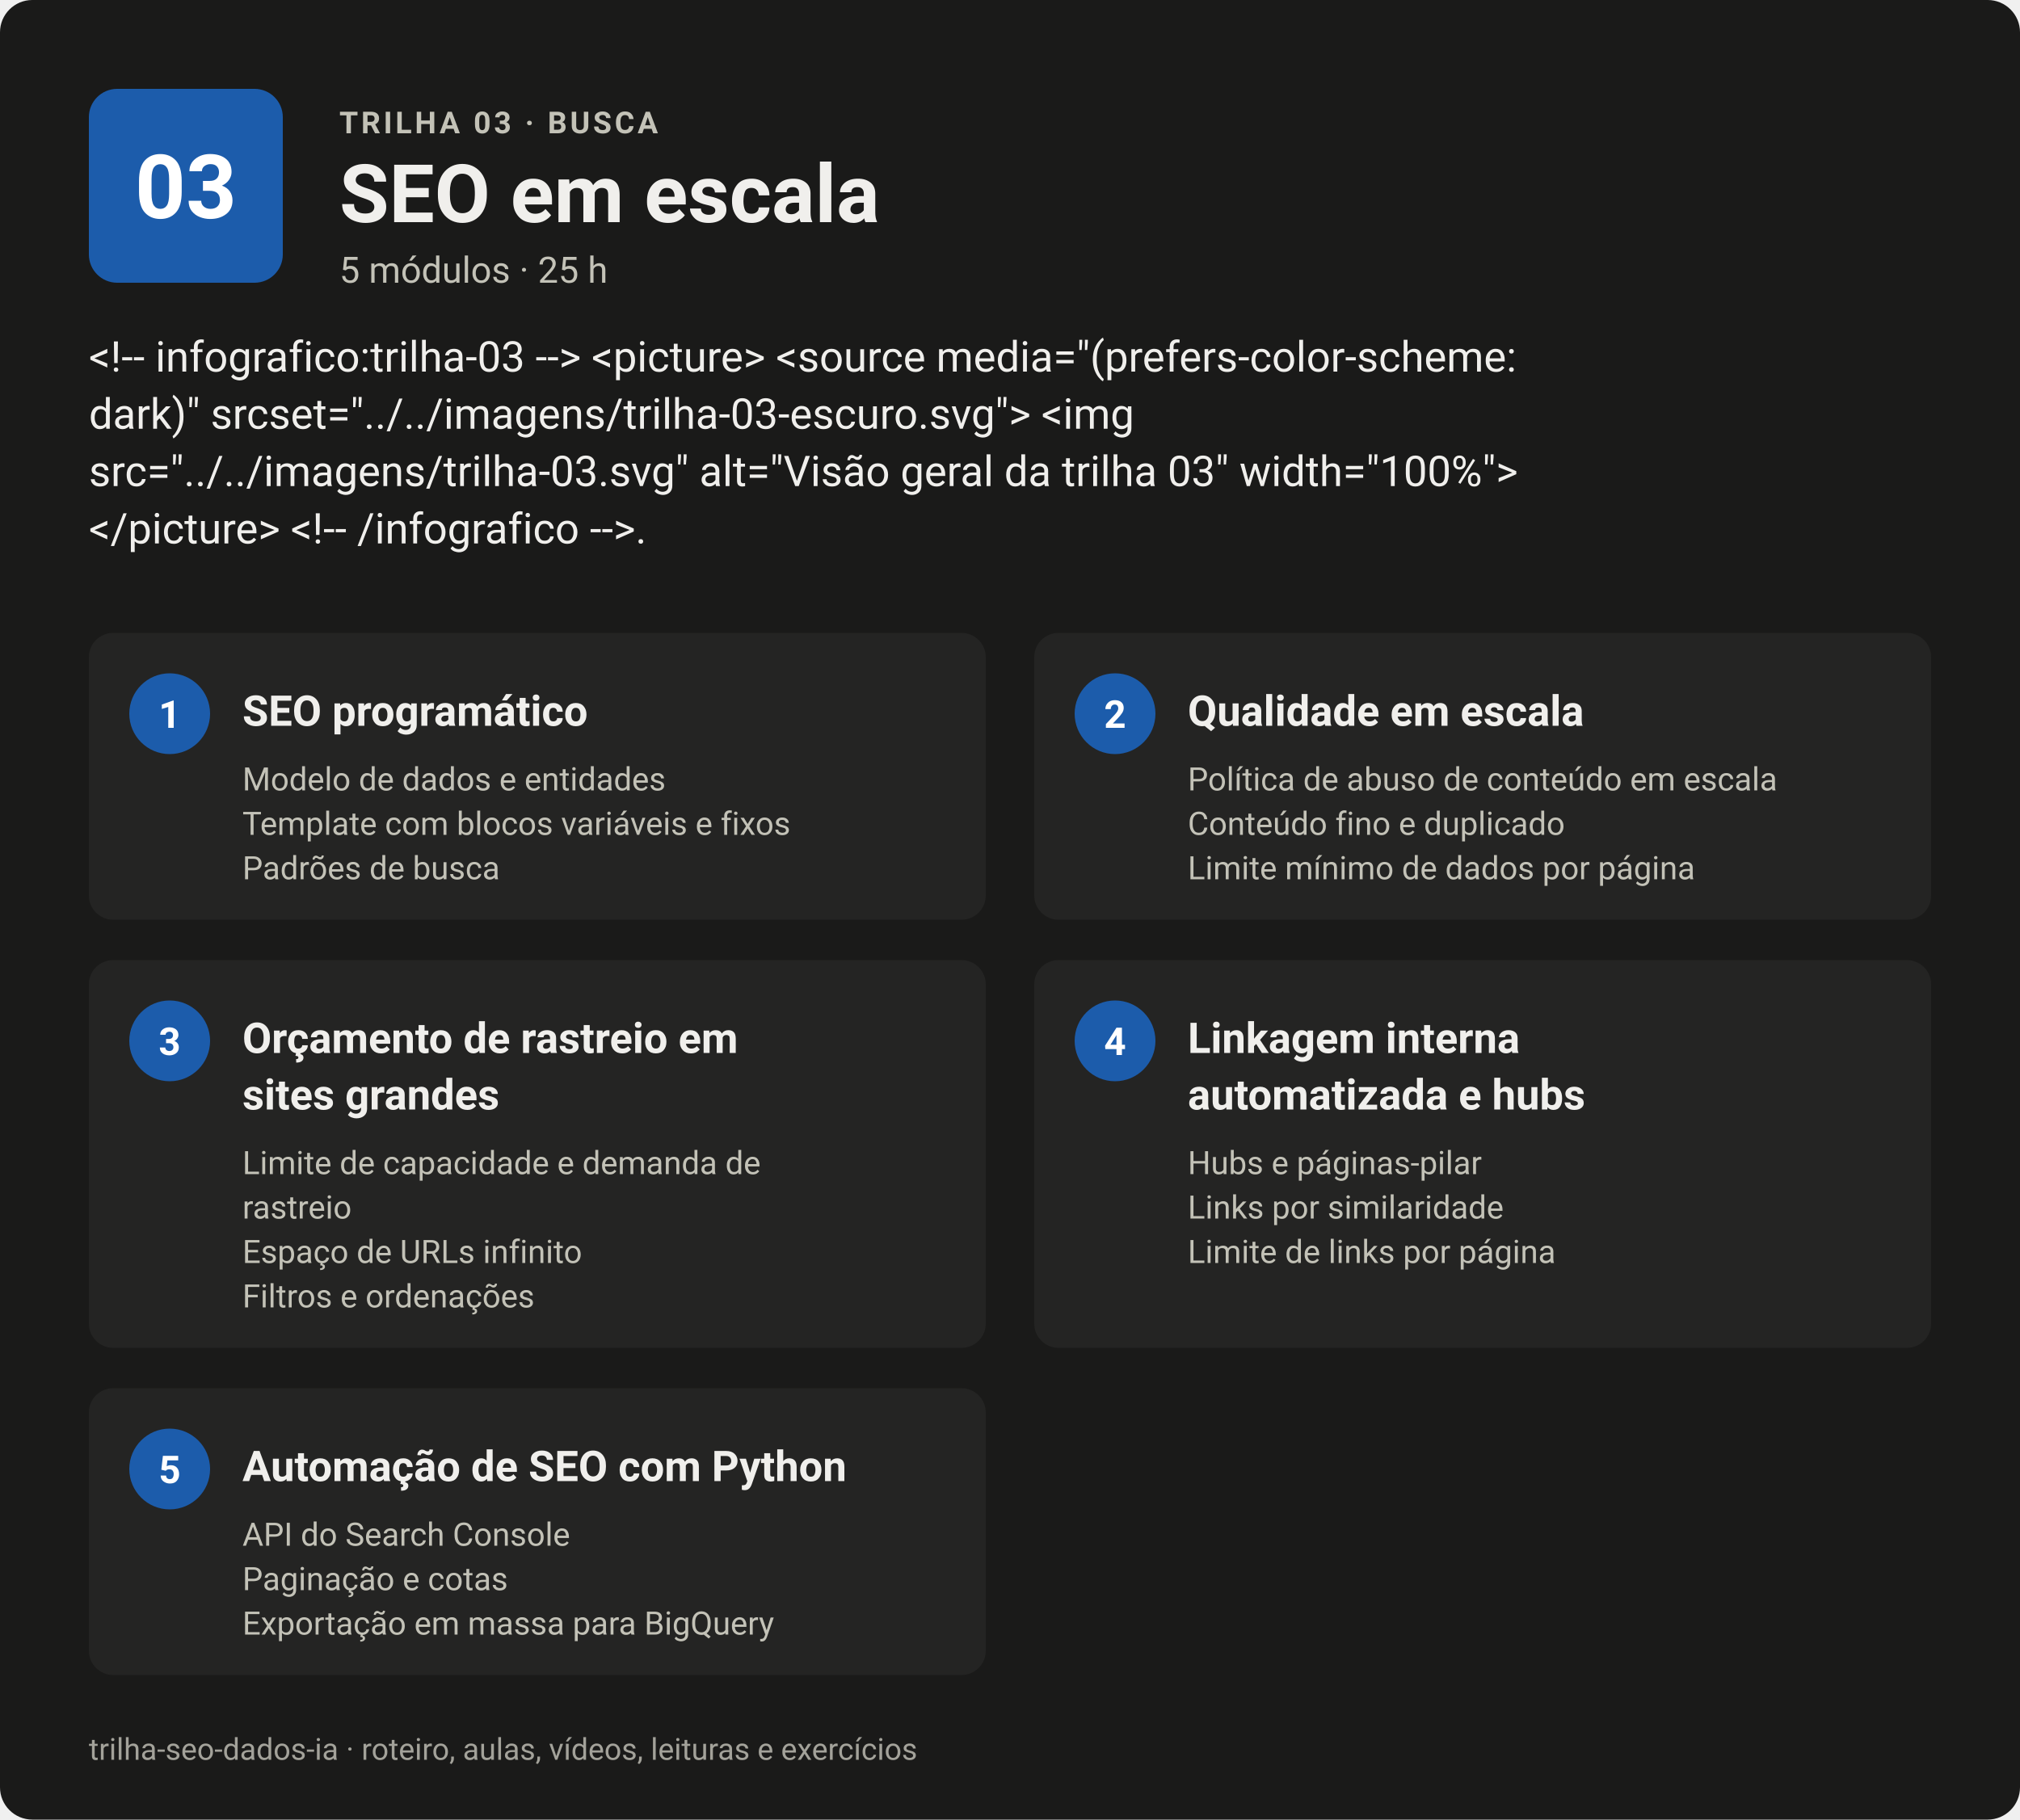
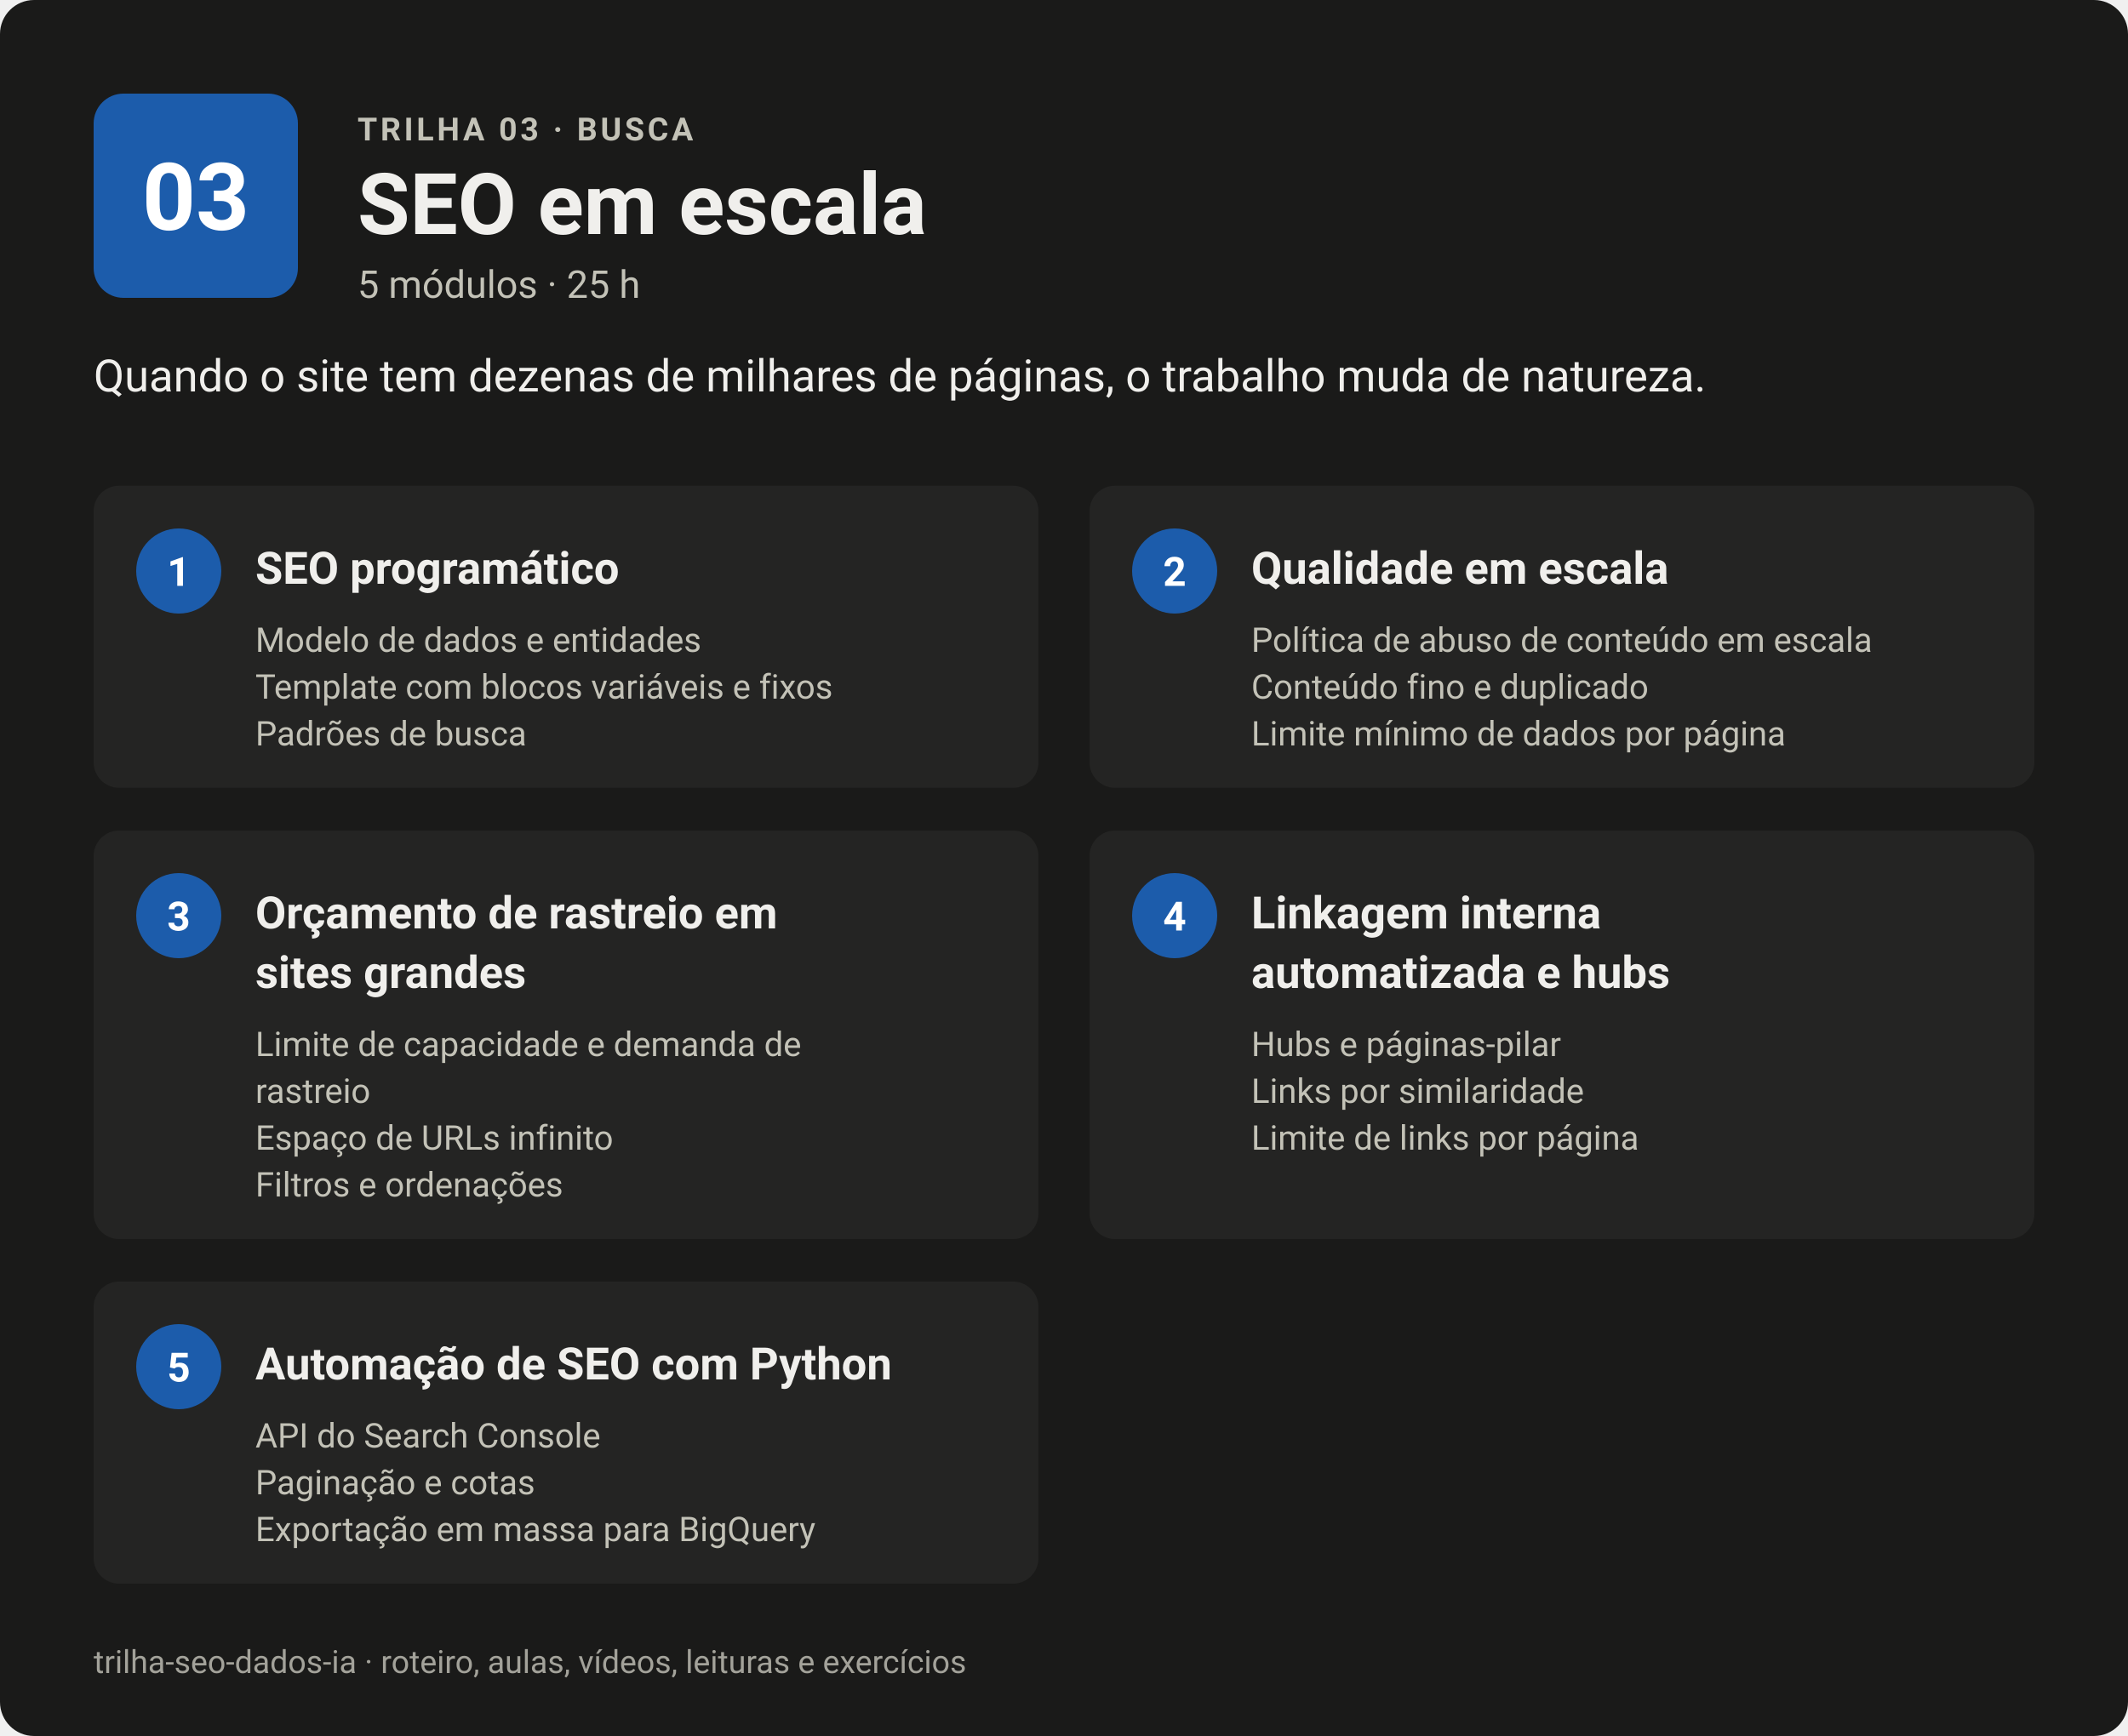
- <svg xmlns="http://www.w3.org/2000/svg" viewBox="0 0 1000 901" width="1000" height="901" role="img" aria-label="Trilha 03, SEO em escala. Visão geral dos módulos." font-family="-apple-system, BlinkMacSystemFont, 'Segoe UI', Roboto, Helvetica, Arial, sans-serif">
+ <svg xmlns="http://www.w3.org/2000/svg" viewBox="0 0 1000 816" width="1000" height="816" role="img" aria-label="Trilha 03, SEO em escala. Visão geral dos módulos." font-family="-apple-system, BlinkMacSystemFont, 'Segoe UI', Roboto, Helvetica, Arial, sans-serif">
  <defs>
    <marker id="seta" viewBox="0 0 10 10" refX="9" refY="5" markerWidth="8" markerHeight="8" orient="auto-start-reverse">
      <path d="M 0 0 L 10 5 L 0 10 z" fill="#a3a29a" />
    </marker>
  </defs>
  <rect width="100%" height="100%" rx="16" fill="#1a1a19" />
  <rect x="44.0" y="44.0" width="96.0" height="96.0" rx="14" fill="#1c5cab" />
  <text x="92.0" y="108.0" font-size="44" font-weight="700" fill="#ffffff" text-anchor="middle">03</text>
  <text x="168.0" y="66.0" font-size="15" font-weight="600" fill="#c3c2b7" text-anchor="start" letter-spacing="1.5">TRILHA 03 · BUSCA</text>
  <text x="168.0" y="110.0" font-size="40" font-weight="700" fill="#f0efec" text-anchor="start">SEO em escala</text>
  <text x="168.0" y="140.0" font-size="18" font-weight="400" fill="#c3c2b7" text-anchor="start">5 módulos · 25 h</text>
-   <text x="44.0" y="184.0" font-size="21" font-weight="400" fill="#f0efec" text-anchor="start">&lt;!-- infografico:trilha-03 --&gt; &lt;picture&gt; &lt;source media="(prefers-color-scheme:</text>
-   <text x="44.0" y="212.3" font-size="21" font-weight="400" fill="#f0efec" text-anchor="start">dark)" srcset="../../imagens/trilha-03-escuro.svg"&gt; &lt;img</text>
-   <text x="44.0" y="240.7" font-size="21" font-weight="400" fill="#f0efec" text-anchor="start">src="../../imagens/trilha-03.svg" alt="Visão geral da trilha 03" width="100%"&gt;</text>
-   <text x="44.0" y="269.1" font-size="21" font-weight="400" fill="#f0efec" text-anchor="start">&lt;/picture&gt; &lt;!-- /infografico --&gt;.</text>
-   <rect x="44.0" y="313.4" width="444.0" height="142.0" rx="12" fill="#242423" />
-   <circle cx="84.0" cy="353.4" r="20" fill="#1c5cab" />
-   <text x="84.0" y="360.4" font-size="19" font-weight="700" fill="#ffffff" text-anchor="middle">1</text>
-   <text x="120.0" y="359.4" font-size="21" font-weight="700" fill="#f0efec" text-anchor="start">SEO programático</text>
-   <text x="120.0" y="391.4" font-size="16" font-weight="400" fill="#c3c2b7" text-anchor="start">Modelo de dados e entidades</text>
-   <text x="120.0" y="413.4" font-size="16" font-weight="400" fill="#c3c2b7" text-anchor="start">Template com blocos variáveis e fixos</text>
-   <text x="120.0" y="435.4" font-size="16" font-weight="400" fill="#c3c2b7" text-anchor="start">Padrões de busca</text>
-   <rect x="512.0" y="313.4" width="444.0" height="142.0" rx="12" fill="#242423" />
-   <circle cx="552.0" cy="353.4" r="20" fill="#1c5cab" />
-   <text x="552.0" y="360.4" font-size="19" font-weight="700" fill="#ffffff" text-anchor="middle">2</text>
-   <text x="588.0" y="359.4" font-size="21" font-weight="700" fill="#f0efec" text-anchor="start">Qualidade em escala</text>
-   <text x="588.0" y="391.4" font-size="16" font-weight="400" fill="#c3c2b7" text-anchor="start">Política de abuso de conteúdo em escala</text>
-   <text x="588.0" y="413.4" font-size="16" font-weight="400" fill="#c3c2b7" text-anchor="start">Conteúdo fino e duplicado</text>
-   <text x="588.0" y="435.4" font-size="16" font-weight="400" fill="#c3c2b7" text-anchor="start">Limite mínimo de dados por página</text>
-   <rect x="44.0" y="475.4" width="444.0" height="192.0" rx="12" fill="#242423" />
-   <circle cx="84.0" cy="515.4" r="20" fill="#1c5cab" />
-   <text x="84.0" y="522.4" font-size="19" font-weight="700" fill="#ffffff" text-anchor="middle">3</text>
-   <text x="120.0" y="521.4" font-size="21" font-weight="700" fill="#f0efec" text-anchor="start">Orçamento de rastreio em</text>
-   <text x="120.0" y="549.4" font-size="21" font-weight="700" fill="#f0efec" text-anchor="start">sites grandes</text>
-   <text x="120.0" y="581.4" font-size="16" font-weight="400" fill="#c3c2b7" text-anchor="start">Limite de capacidade e demanda de</text>
-   <text x="120.0" y="603.4" font-size="16" font-weight="400" fill="#c3c2b7" text-anchor="start">rastreio</text>
-   <text x="120.0" y="625.4" font-size="16" font-weight="400" fill="#c3c2b7" text-anchor="start">Espaço de URLs infinito</text>
-   <text x="120.0" y="647.4" font-size="16" font-weight="400" fill="#c3c2b7" text-anchor="start">Filtros e ordenações</text>
-   <rect x="512.0" y="475.4" width="444.0" height="192.0" rx="12" fill="#242423" />
-   <circle cx="552.0" cy="515.4" r="20" fill="#1c5cab" />
-   <text x="552.0" y="522.4" font-size="19" font-weight="700" fill="#ffffff" text-anchor="middle">4</text>
-   <text x="588.0" y="521.4" font-size="21" font-weight="700" fill="#f0efec" text-anchor="start">Linkagem interna</text>
-   <text x="588.0" y="549.4" font-size="21" font-weight="700" fill="#f0efec" text-anchor="start">automatizada e hubs</text>
-   <text x="588.0" y="581.4" font-size="16" font-weight="400" fill="#c3c2b7" text-anchor="start">Hubs e páginas-pilar</text>
-   <text x="588.0" y="603.4" font-size="16" font-weight="400" fill="#c3c2b7" text-anchor="start">Links por similaridade</text>
-   <text x="588.0" y="625.4" font-size="16" font-weight="400" fill="#c3c2b7" text-anchor="start">Limite de links por página</text>
-   <rect x="44.0" y="687.4" width="444.0" height="142.0" rx="12" fill="#242423" />
-   <circle cx="84.0" cy="727.4" r="20" fill="#1c5cab" />
-   <text x="84.0" y="734.4" font-size="19" font-weight="700" fill="#ffffff" text-anchor="middle">5</text>
-   <text x="120.0" y="733.4" font-size="21" font-weight="700" fill="#f0efec" text-anchor="start">Automação de SEO com Python</text>
-   <text x="120.0" y="765.4" font-size="16" font-weight="400" fill="#c3c2b7" text-anchor="start">API do Search Console</text>
-   <text x="120.0" y="787.4" font-size="16" font-weight="400" fill="#c3c2b7" text-anchor="start">Paginação e cotas</text>
-   <text x="120.0" y="809.4" font-size="16" font-weight="400" fill="#c3c2b7" text-anchor="start">Exportação em massa para BigQuery</text>
-   <text x="44.0" y="871.4" font-size="15" font-weight="400" fill="#a3a29a" text-anchor="start">trilha-seo-dados-ia · roteiro, aulas, vídeos, leituras e exercícios</text>
+   <text x="44.0" y="184.0" font-size="21" font-weight="400" fill="#f0efec" text-anchor="start">Quando o site tem dezenas de milhares de páginas, o trabalho muda de natureza.</text>
+   <rect x="44.0" y="228.3" width="444.0" height="142.0" rx="12" fill="#242423" />
+   <circle cx="84.0" cy="268.4" r="20" fill="#1c5cab" />
+   <text x="84.0" y="275.4" font-size="19" font-weight="700" fill="#ffffff" text-anchor="middle">1</text>
+   <text x="120.0" y="274.4" font-size="21" font-weight="700" fill="#f0efec" text-anchor="start">SEO programático</text>
+   <text x="120.0" y="306.4" font-size="16" font-weight="400" fill="#c3c2b7" text-anchor="start">Modelo de dados e entidades</text>
+   <text x="120.0" y="328.4" font-size="16" font-weight="400" fill="#c3c2b7" text-anchor="start">Template com blocos variáveis e fixos</text>
+   <text x="120.0" y="350.4" font-size="16" font-weight="400" fill="#c3c2b7" text-anchor="start">Padrões de busca</text>
+   <rect x="512.0" y="228.3" width="444.0" height="142.0" rx="12" fill="#242423" />
+   <circle cx="552.0" cy="268.4" r="20" fill="#1c5cab" />
+   <text x="552.0" y="275.4" font-size="19" font-weight="700" fill="#ffffff" text-anchor="middle">2</text>
+   <text x="588.0" y="274.4" font-size="21" font-weight="700" fill="#f0efec" text-anchor="start">Qualidade em escala</text>
+   <text x="588.0" y="306.4" font-size="16" font-weight="400" fill="#c3c2b7" text-anchor="start">Política de abuso de conteúdo em escala</text>
+   <text x="588.0" y="328.4" font-size="16" font-weight="400" fill="#c3c2b7" text-anchor="start">Conteúdo fino e duplicado</text>
+   <text x="588.0" y="350.4" font-size="16" font-weight="400" fill="#c3c2b7" text-anchor="start">Limite mínimo de dados por página</text>
+   <rect x="44.0" y="390.4" width="444.0" height="192.0" rx="12" fill="#242423" />
+   <circle cx="84.0" cy="430.4" r="20" fill="#1c5cab" />
+   <text x="84.0" y="437.4" font-size="19" font-weight="700" fill="#ffffff" text-anchor="middle">3</text>
+   <text x="120.0" y="436.4" font-size="21" font-weight="700" fill="#f0efec" text-anchor="start">Orçamento de rastreio em</text>
+   <text x="120.0" y="464.4" font-size="21" font-weight="700" fill="#f0efec" text-anchor="start">sites grandes</text>
+   <text x="120.0" y="496.4" font-size="16" font-weight="400" fill="#c3c2b7" text-anchor="start">Limite de capacidade e demanda de</text>
+   <text x="120.0" y="518.4" font-size="16" font-weight="400" fill="#c3c2b7" text-anchor="start">rastreio</text>
+   <text x="120.0" y="540.4" font-size="16" font-weight="400" fill="#c3c2b7" text-anchor="start">Espaço de URLs infinito</text>
+   <text x="120.0" y="562.4" font-size="16" font-weight="400" fill="#c3c2b7" text-anchor="start">Filtros e ordenações</text>
+   <rect x="512.0" y="390.4" width="444.0" height="192.0" rx="12" fill="#242423" />
+   <circle cx="552.0" cy="430.4" r="20" fill="#1c5cab" />
+   <text x="552.0" y="437.4" font-size="19" font-weight="700" fill="#ffffff" text-anchor="middle">4</text>
+   <text x="588.0" y="436.4" font-size="21" font-weight="700" fill="#f0efec" text-anchor="start">Linkagem interna</text>
+   <text x="588.0" y="464.4" font-size="21" font-weight="700" fill="#f0efec" text-anchor="start">automatizada e hubs</text>
+   <text x="588.0" y="496.4" font-size="16" font-weight="400" fill="#c3c2b7" text-anchor="start">Hubs e páginas-pilar</text>
+   <text x="588.0" y="518.4" font-size="16" font-weight="400" fill="#c3c2b7" text-anchor="start">Links por similaridade</text>
+   <text x="588.0" y="540.4" font-size="16" font-weight="400" fill="#c3c2b7" text-anchor="start">Limite de links por página</text>
+   <rect x="44.0" y="602.4" width="444.0" height="142.0" rx="12" fill="#242423" />
+   <circle cx="84.0" cy="642.4" r="20" fill="#1c5cab" />
+   <text x="84.0" y="649.4" font-size="19" font-weight="700" fill="#ffffff" text-anchor="middle">5</text>
+   <text x="120.0" y="648.4" font-size="21" font-weight="700" fill="#f0efec" text-anchor="start">Automação de SEO com Python</text>
+   <text x="120.0" y="680.4" font-size="16" font-weight="400" fill="#c3c2b7" text-anchor="start">API do Search Console</text>
+   <text x="120.0" y="702.4" font-size="16" font-weight="400" fill="#c3c2b7" text-anchor="start">Paginação e cotas</text>
+   <text x="120.0" y="724.4" font-size="16" font-weight="400" fill="#c3c2b7" text-anchor="start">Exportação em massa para BigQuery</text>
+   <text x="44.0" y="786.4" font-size="15" font-weight="400" fill="#a3a29a" text-anchor="start">trilha-seo-dados-ia · roteiro, aulas, vídeos, leituras e exercícios</text>
</svg>
